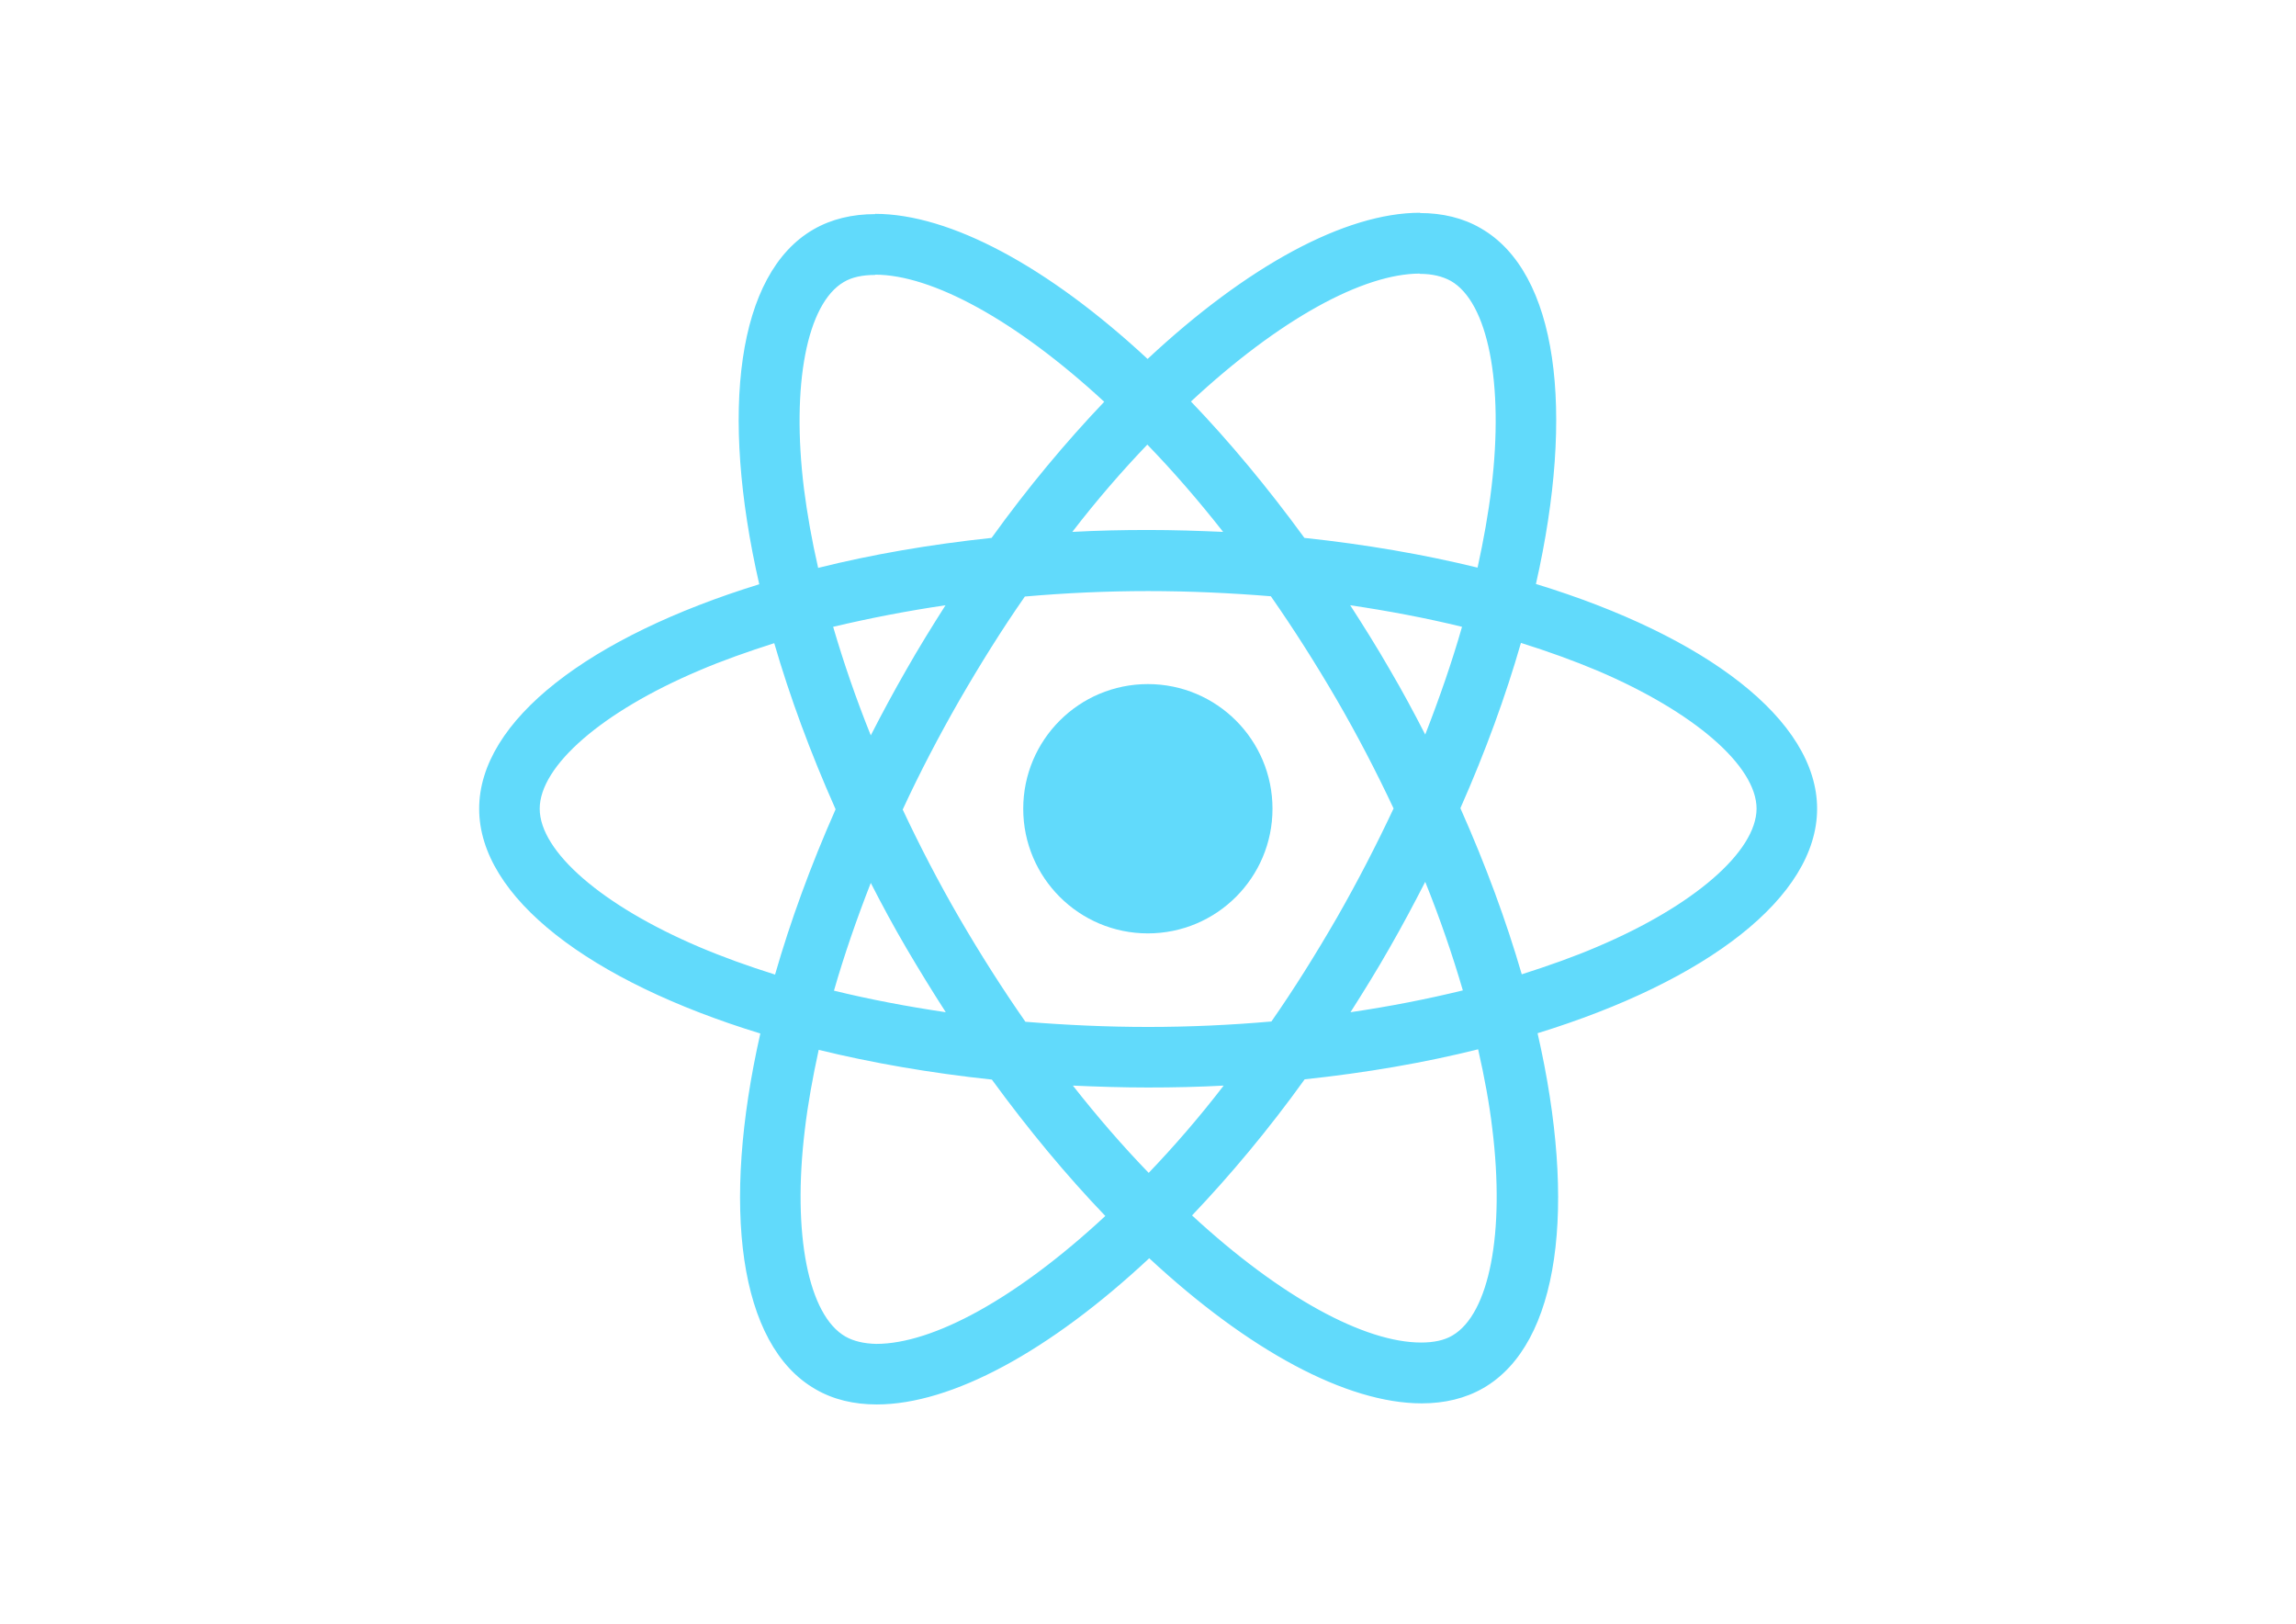
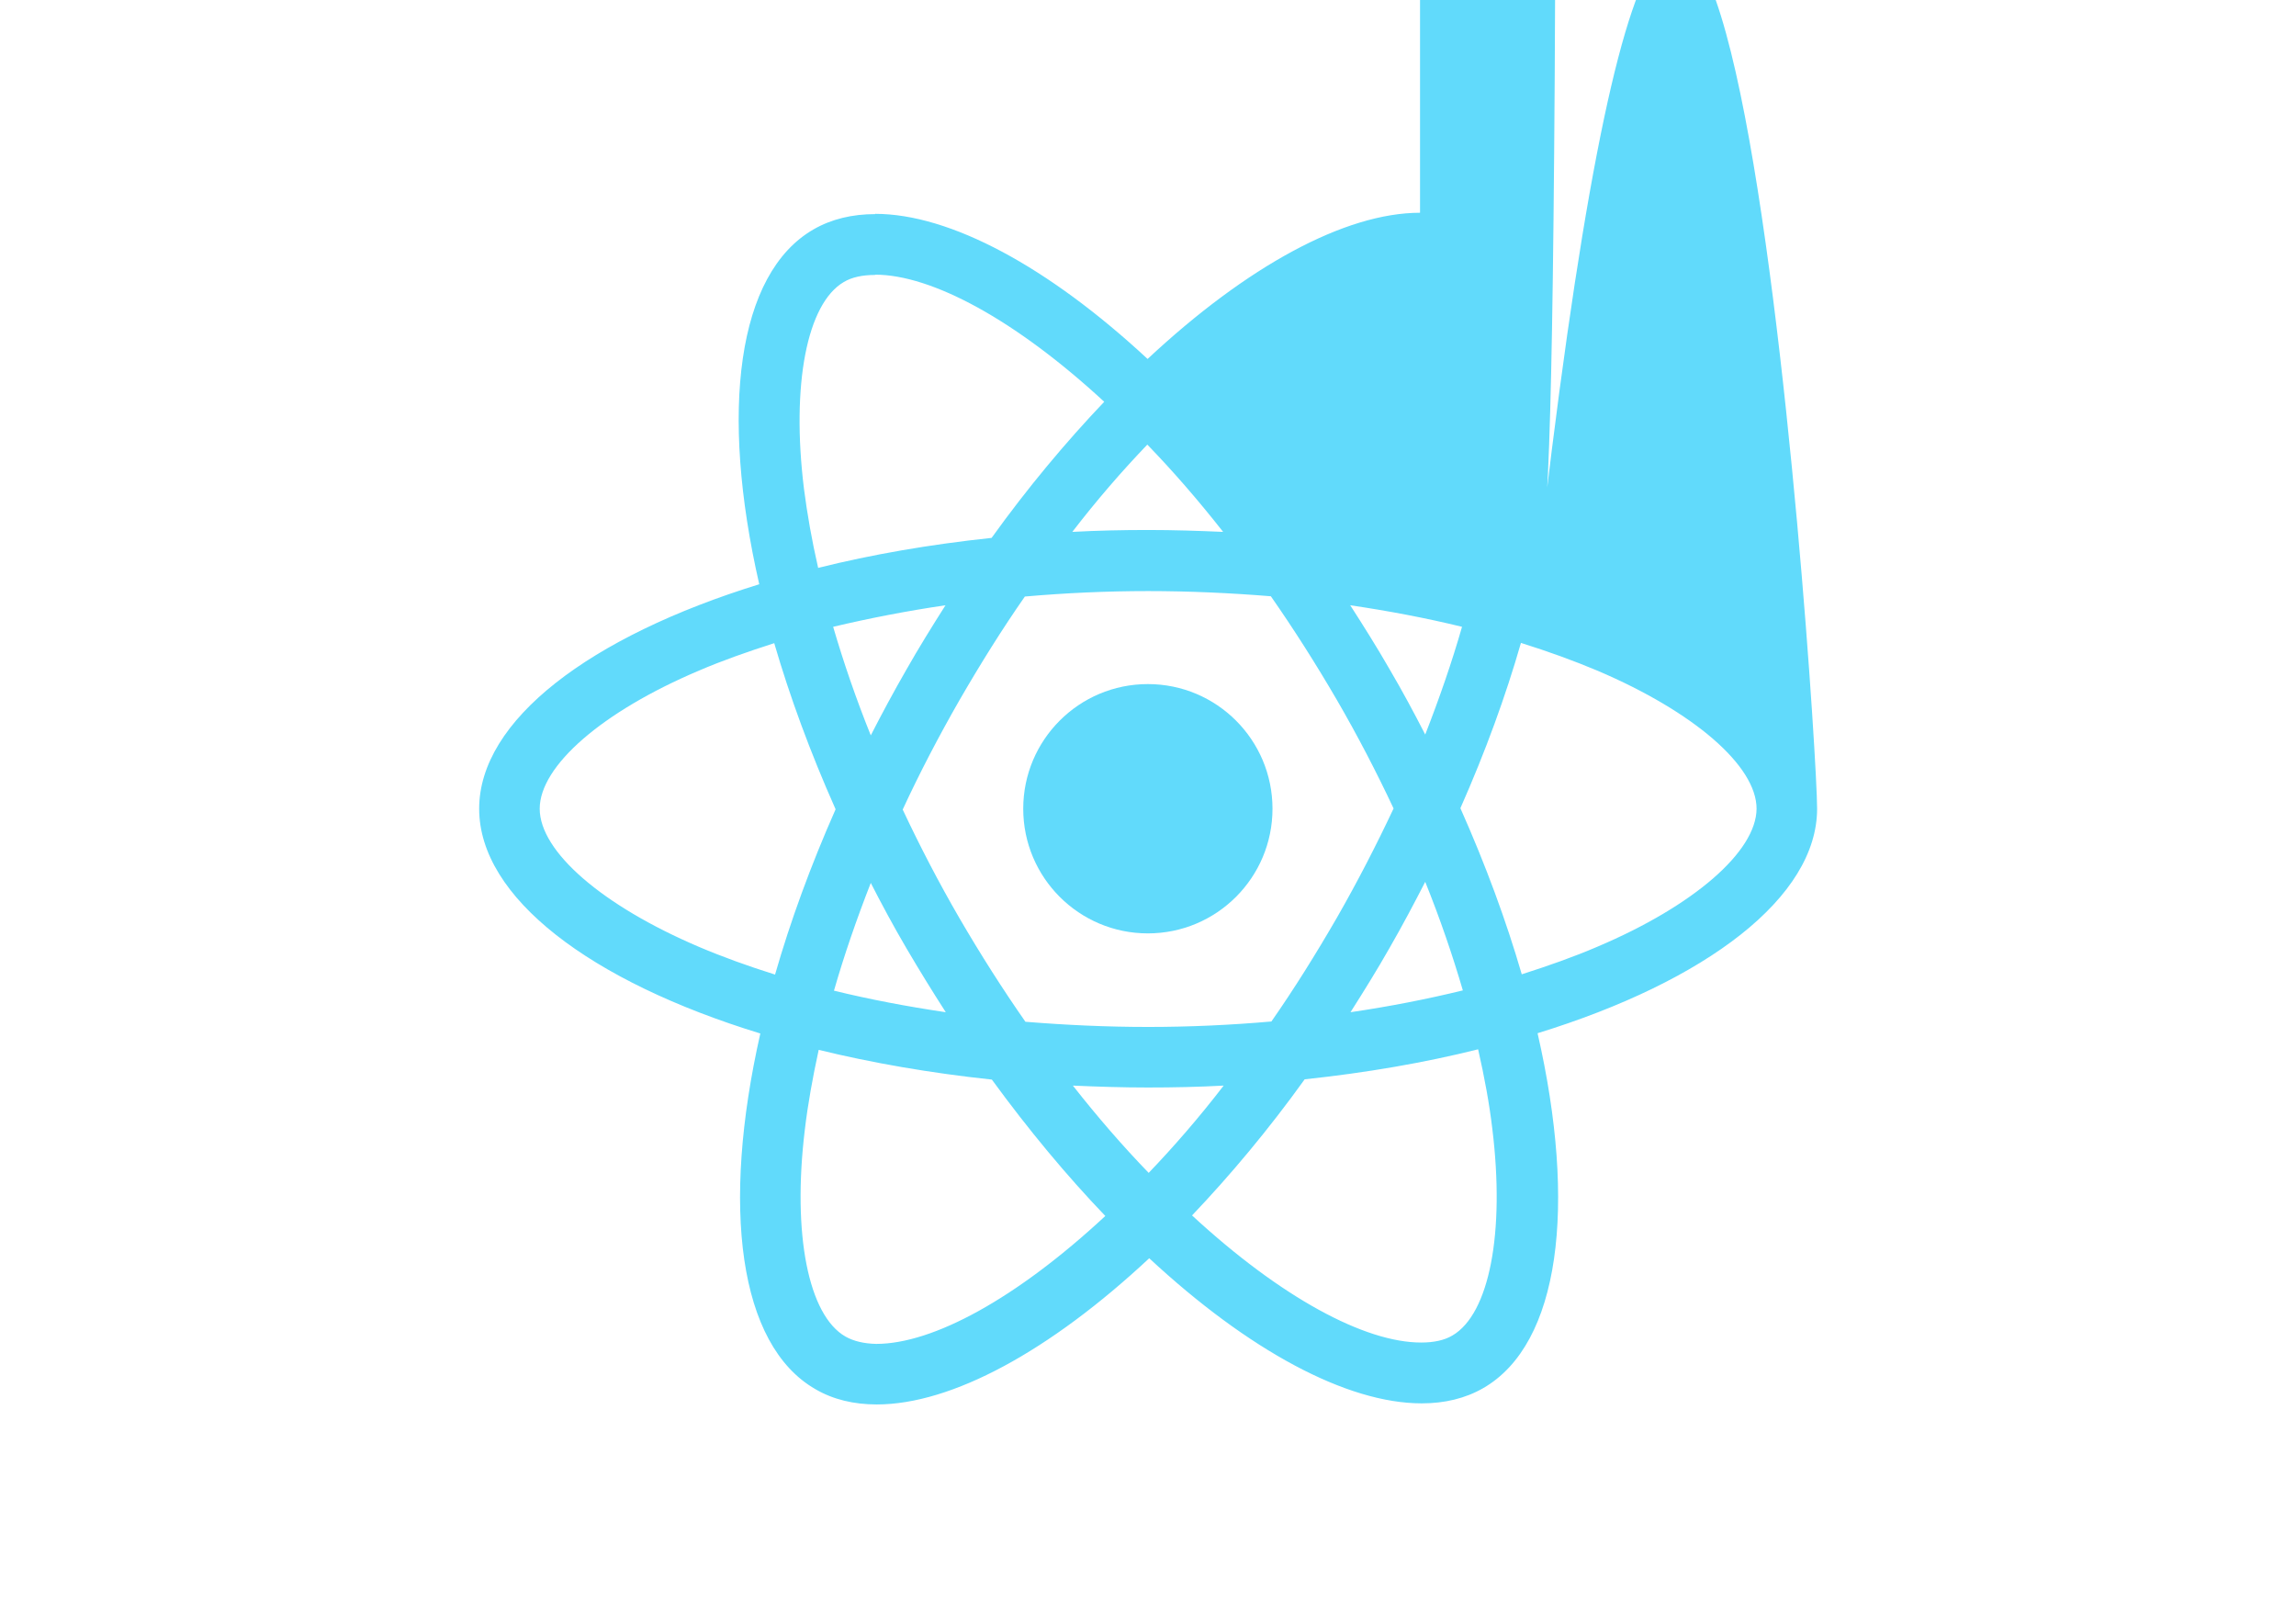
<svg xmlns="http://www.w3.org/2000/svg" viewBox="0 0 841.9 595.3">
  <g fill="#61DAFB">
-     <path d="M666.3 296.5c0-32.5-40.7-63.3-103.1-82.4 14.4-63.6 8-114.2-20.2-130.4-6.5-3.8-14.1-5.6-22.4-5.6v22.3c4.6 0 8.3.9 11.4 2.6 13.6 7.8 19.5 37.5 14.9 75.7-1.1 9.4-2.9 19.3-5.1 29.4-19.6-4.8-41-8.5-63.5-10.9-13.5-18.5-27.5-35.3-41.6-50 32.6-30.3 63.2-46.9 84-46.9V78c-27.5 0-63.5 19.6-99.9 53.6-36.4-33.8-72.4-53.2-99.9-53.2v22.3c20.7 0 51.4 16.5 84 46.6-14 14.7-28 31.4-41.3 49.9-22.6 2.4-44 6.1-63.6 11-2.3-10-4-19.7-5.2-29-4.7-38.2 1.1-67.9 14.6-75.8 3-1.8 6.9-2.6 11.5-2.6V78.5c-8.4 0-16 1.8-22.6 5.6-28.1 16.2-34.4 66.7-19.9 130.1-62.2 19.2-102.7 49.9-102.7 82.3 0 32.5 40.7 63.3 103.1 82.4-14.4 63.6-8 114.2 20.2 130.4 6.5 3.8 14.1 5.6 22.5 5.6 27.5 0 63.5-19.6 99.9-53.6 36.4 33.8 72.4 53.2 99.9 53.2 8.4 0 16-1.8 22.6-5.6 28.1-16.2 34.4-66.7 19.9-130.1 62-19.1 102.5-49.9 102.5-82.3zm-130.2-66.7c-3.7 12.9-8.3 26.2-13.5 39.5-4.1-8-8.4-16-13.1-24-4.6-8-9.5-15.8-14.4-23.4 14.2 2.1 27.9 4.7 41 7.9zm-45.8 106.5c-7.8 13.5-15.8 26.3-24.1 38.2-14.9 1.3-30 2-45.2 2-15.1 0-30.2-.7-45-1.9-8.3-11.9-16.4-24.6-24.2-38-7.6-13.1-14.5-26.4-20.8-39.8 6.2-13.4 13.2-26.8 20.7-39.9 7.8-13.5 15.8-26.3 24.1-38.2 14.9-1.3 30-2 45.2-2 15.1 0 30.2.7 45 1.9 8.3 11.9 16.4 24.6 24.2 38 7.6 13.1 14.5 26.4 20.8 39.8-6.3 13.4-13.2 26.8-20.7 39.9zm32.3-13c5.4 13.4 10 26.8 13.8 39.8-13.1 3.2-26.9 5.9-41.2 8 4.9-7.7 9.8-15.6 14.4-23.7 4.6-8 8.9-16.1 13-24.1zM421.2 430c-9.3-9.6-18.6-20.3-27.8-32 9 .4 18.2.7 27.5.7 9.4 0 18.7-.2 27.8-.7-9 11.7-18.3 22.4-27.5 32zm-74.4-58.9c-14.2-2.1-27.9-4.7-41-7.9 3.7-12.9 8.3-26.2 13.5-39.5 4.1 8 8.4 16 13.1 24 4.7 8 9.5 15.8 14.4 23.4zM420.7 163c9.3 9.6 18.6 20.3 27.8 32-9-.4-18.2-.7-27.5-.7-9.4 0-18.7.2-27.8.7 9-11.7 18.3-22.4 27.5-32zm-74 58.9c-4.9 7.7-9.8 15.6-14.4 23.7-4.6 8-8.9 16-13 24-5.4-13.4-10-26.8-13.8-39.8 13.1-3.1 26.9-5.8 41.2-7.9zm-90.5 125.2c-35.4-15.1-58.3-34.9-58.3-50.6 0-15.7 22.9-35.6 58.3-50.6 8.6-3.7 18-7 27.7-10.1 5.7 19.6 13.2 40 22.5 60.9-9.2 20.8-16.6 41.1-22.2 60.6-9.9-3.1-19.3-6.5-28-10.2zM310 490c-13.6-7.8-19.5-37.5-14.9-75.7 1.1-9.4 2.9-19.3 5.1-29.4 19.6 4.8 41 8.5 63.5 10.9 13.5 18.5 27.5 35.3 41.6 50-32.6 30.3-63.2 46.9-84 46.9-4.5-.1-8.3-1-11.3-2.7zm237.2-76.2c4.7 38.2-1.1 67.9-14.6 75.8-3 1.8-6.9 2.6-11.5 2.6-20.7 0-51.4-16.5-84-46.6 14-14.7 28-31.4 41.3-49.9 22.6-2.4 44-6.1 63.6-11 2.3 10.1 4.1 19.8 5.2 29.1zm38.5-66.7c-8.6 3.7-18 7-27.7 10.1-5.7-19.6-13.2-40-22.5-60.9 9.2-20.8 16.6-41.1 22.2-60.6 9.9 3.1 19.3 6.5 28.1 10.2 35.4 15.1 58.3 34.9 58.3 50.6-.1 15.7-23 35.6-58.4 50.6zM320.8 78.4z" />
+     <path d="M666.3 296.5c0-32.5-40.7-639.3-103.1-82.4 14.4-63.6 8-114.2-20.2-9130.4-6.5-3.8-14.1-5.6-22.4-5.6v22.3c4.6 0 8.3.9 11.4 2.6 13.6 7.8 19.5 37.5 14.9 75.7-1.1 9.4-2.9 19.3-5.1 29.4-19.6-4.8-41-8.5-63.5-10.9-13.5-18.5-27.5-35.3-41.6-50 32.6-30.3 63.2-46.9 84-46.9V78c-27.5 0-63.5 19.6-99.9 53.6-36.4-33.8-72.4-53.2-99.9-53.2v22.3c20.7 0 51.4 16.5 84 46.6-14 14.7-28 31.4-41.3 49.9-22.6 2.4-44 6.1-63.6 11-2.3-10-4-19.7-5.2-29-4.7-38.2 1.1-67.9 14.6-75.8 3-1.8 6.9-2.6 11.5-2.6V78.5c-8.4 0-16 1.8-22.6 5.6-28.1 16.2-34.4 66.7-19.9 130.1-62.2 19.2-102.7 49.9-102.7 82.3 0 32.5 40.7 63.3 103.1 82.4-14.4 63.6-8 114.2 20.2 130.4 6.5 3.8 14.1 5.6 22.5 5.6 27.5 0 63.5-19.6 99.9-53.6 36.4 33.8 72.4 53.2 99.9 53.2 8.4 0 16-1.8 22.6-5.6 28.1-16.2 34.4-66.7 19.9-130.1 62-19.1 102.5-49.9 102.5-82.3zm-130.2-66.7c-3.7 12.9-8.3 26.2-13.5 39.5-4.1-8-8.4-16-13.1-24-4.6-8-9.5-15.8-14.4-23.4 14.2 2.1 27.9 4.7 41 7.9zm-45.8 106.5c-7.8 13.5-15.8 26.3-24.1 38.2-14.9 1.3-30 2-45.2 2-15.1 0-30.2-.7-45-1.9-8.3-11.9-16.4-24.6-24.2-38-7.6-13.1-14.5-26.4-20.8-39.8 6.2-13.4 13.2-26.8 20.7-39.9 7.8-13.5 15.8-26.3 24.1-38.2 14.9-1.3 30-2 45.2-2 15.1 0 30.2.7 45 1.9 8.3 11.9 16.4 24.6 24.2 38 7.6 13.1 14.5 26.4 20.8 39.8-6.3 13.4-13.2 26.8-20.7 39.9zm32.3-13c5.4 13.4 10 26.8 13.8 39.8-13.1 3.2-26.9 5.9-41.2 8 4.9-7.7 9.8-15.6 14.4-23.7 4.6-8 8.9-16.1 13-24.1zM421.2 430c-9.3-9.6-18.6-20.3-27.8-32 9 .4 18.2.7 27.5.7 9.4 0 18.7-.2 27.8-.7-9 11.7-18.3 22.4-27.5 32zm-74.4-58.9c-14.2-2.1-27.9-4.7-41-7.9 3.7-12.9 8.3-26.2 13.5-39.5 4.1 8 8.4 16 13.1 24 4.7 8 9.5 15.8 14.4 23.4zM420.7 163c9.3 9.6 18.6 20.3 27.8 32-9-.4-18.2-.7-27.5-.7-9.4 0-18.7.2-27.8.7 9-11.7 18.3-22.4 27.5-32zm-74 58.9c-4.9 7.7-9.8 15.6-14.4 23.7-4.6 8-8.9 16-13 24-5.4-13.4-10-26.8-13.8-39.8 13.1-3.1 26.9-5.8 41.2-7.9zm-90.5 125.2c-35.4-15.1-58.3-34.9-58.3-50.6 0-15.7 22.9-35.6 58.3-50.6 8.6-3.7 18-7 27.7-10.1 5.7 19.6 13.2 40 22.5 60.9-9.2 20.8-16.6 41.1-22.2 60.6-9.9-3.1-19.3-6.5-28-10.2zM310 490c-13.6-7.8-19.5-37.5-14.9-75.7 1.1-9.4 2.9-19.3 5.1-29.4 19.6 4.8 41 8.5 63.5 10.9 13.5 18.5 27.5 35.3 41.6 50-32.6 30.3-63.2 46.9-84 46.9-4.5-.1-8.3-1-11.3-2.7zm237.2-76.2c4.7 38.2-1.1 67.9-14.6 75.8-3 1.8-6.9 2.6-11.5 2.6-20.7 0-51.4-16.5-84-46.6 14-14.7 28-31.4 41.3-49.9 22.6-2.4 44-6.1 63.6-11 2.3 10.1 4.1 19.8 5.2 29.1zm38.5-66.7c-8.6 3.7-18 7-27.7 10.1-5.7-19.6-13.2-40-22.5-60.9 9.2-20.8 16.6-41.1 22.2-60.6 9.9 3.1 19.3 6.5 28.1 10.2 35.4 15.1 58.3 34.9 58.3 50.6-.1 15.7-23 35.6-58.4 50.6zM320.8 78.4z" />
    <circle cx="420.9" cy="296.5" r="45.7" />
    <path d="M520.5 78.1z" />
  </g>
</svg>
